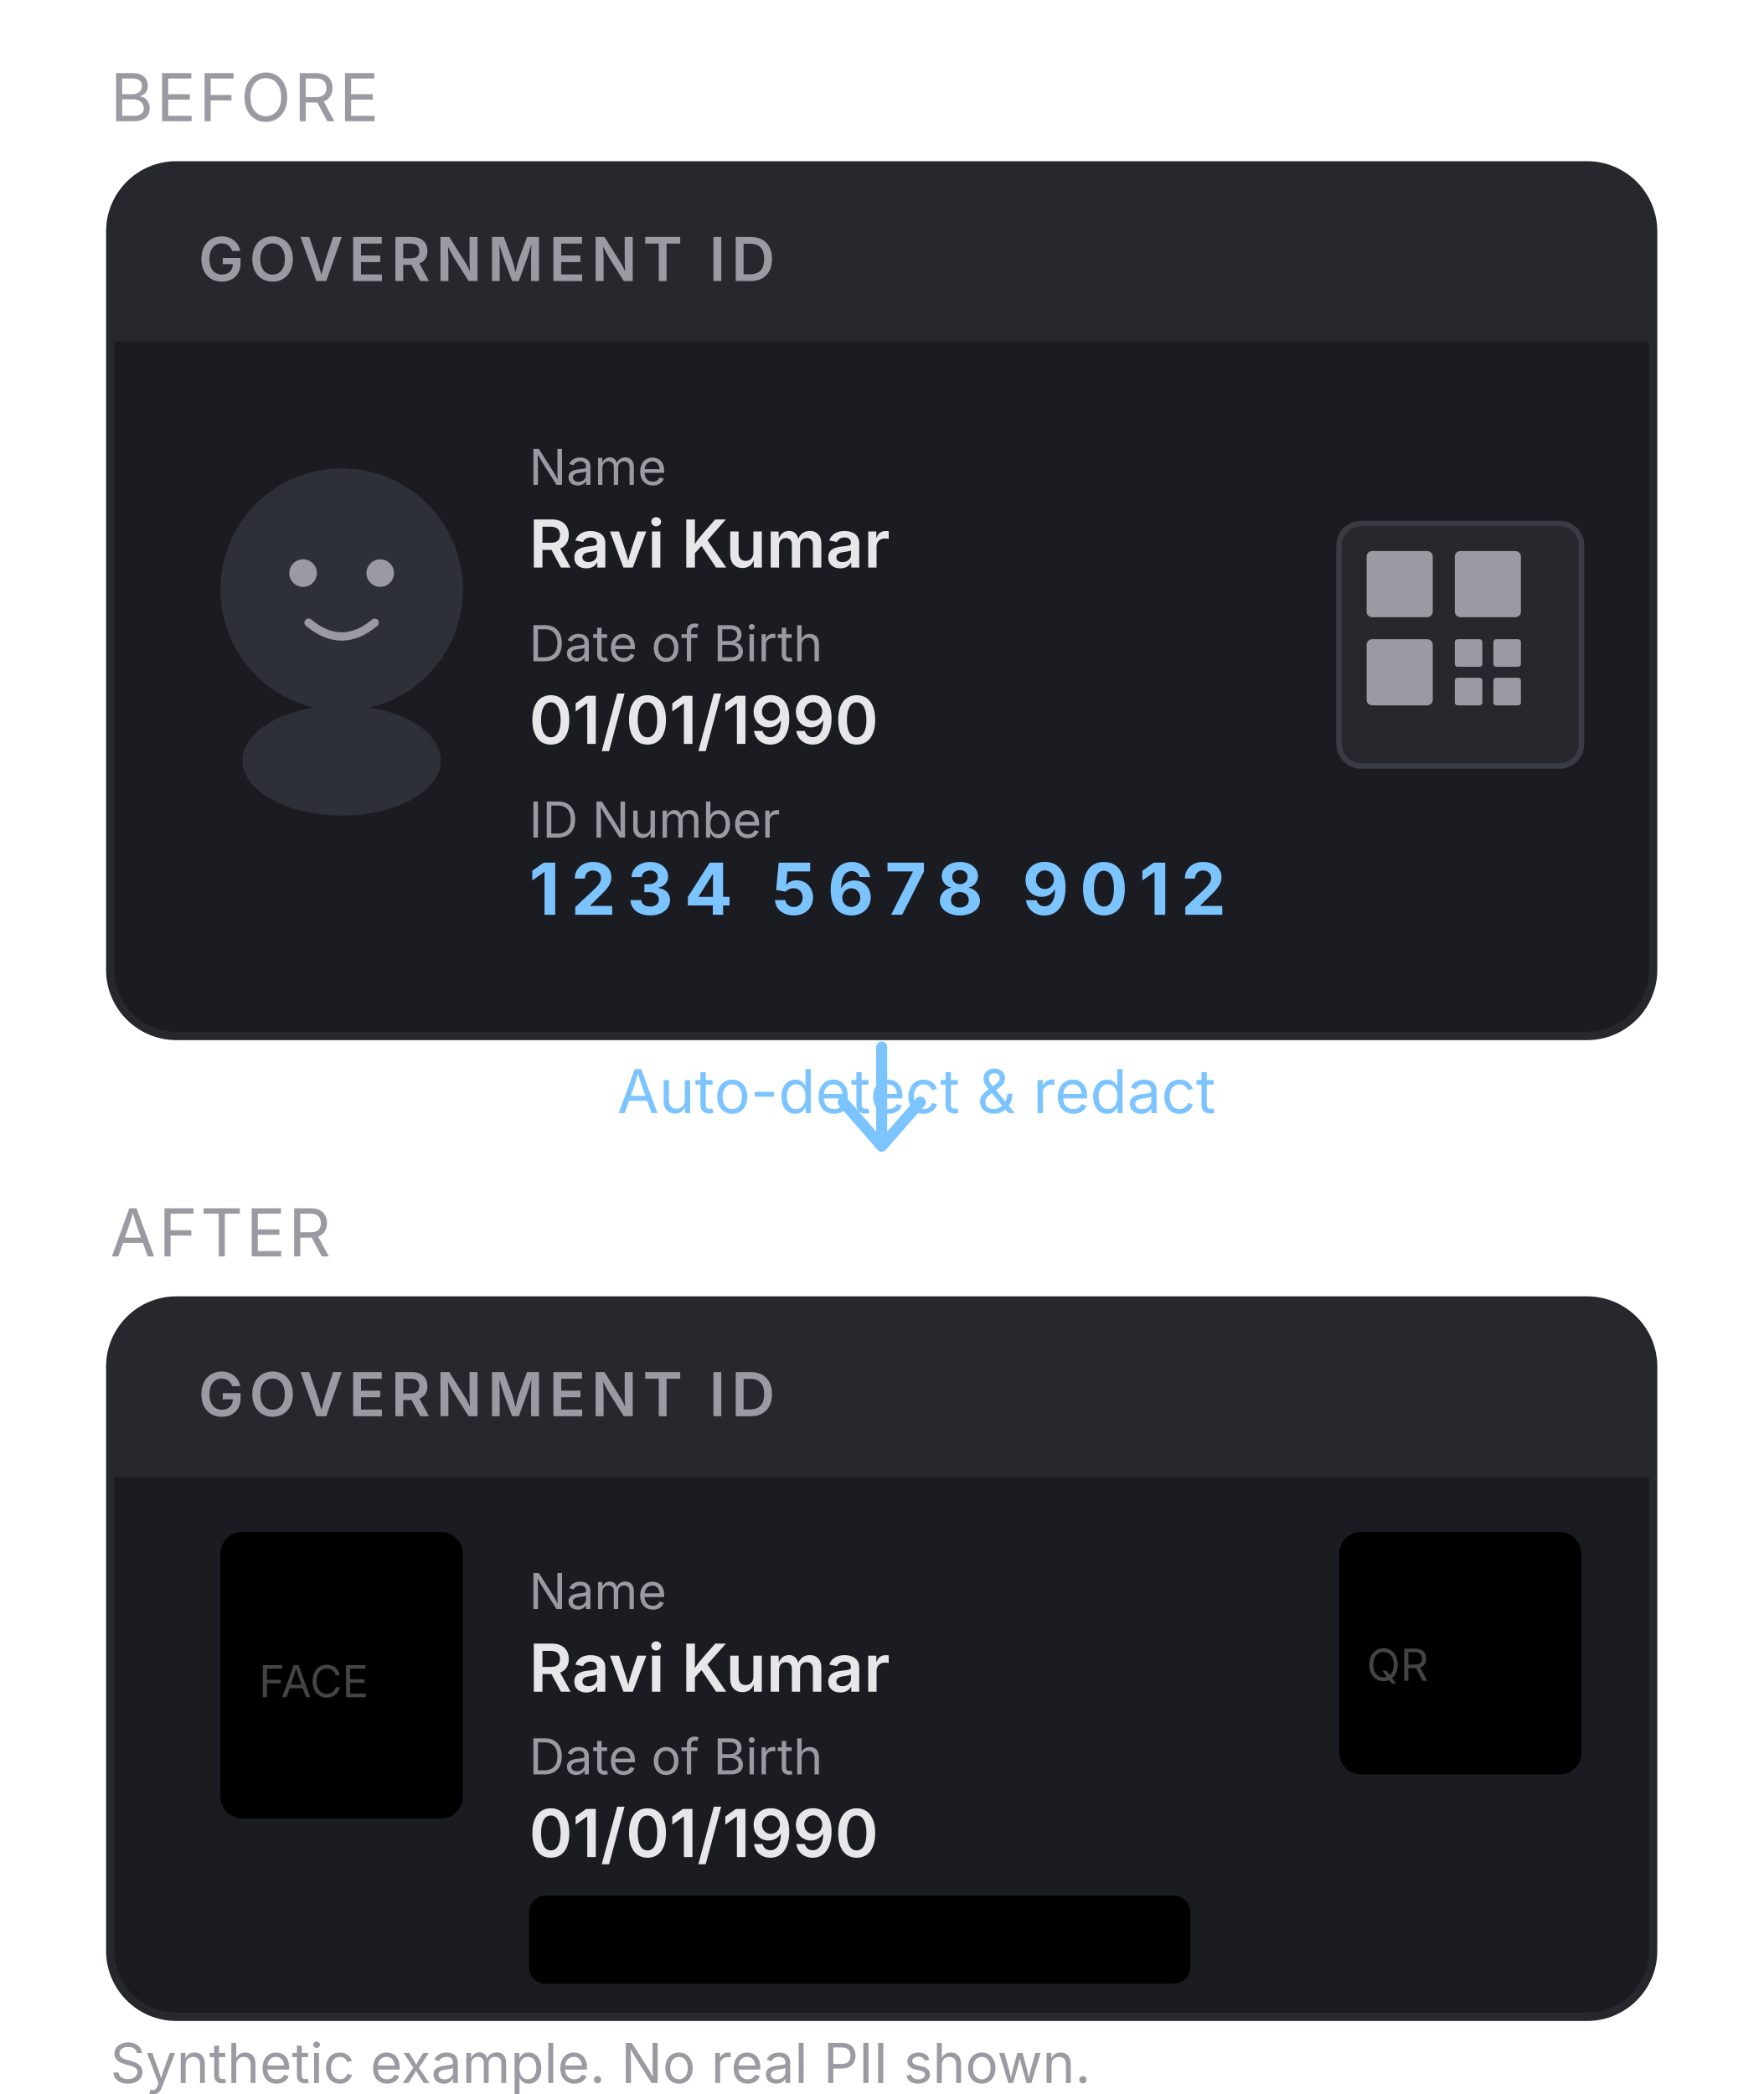
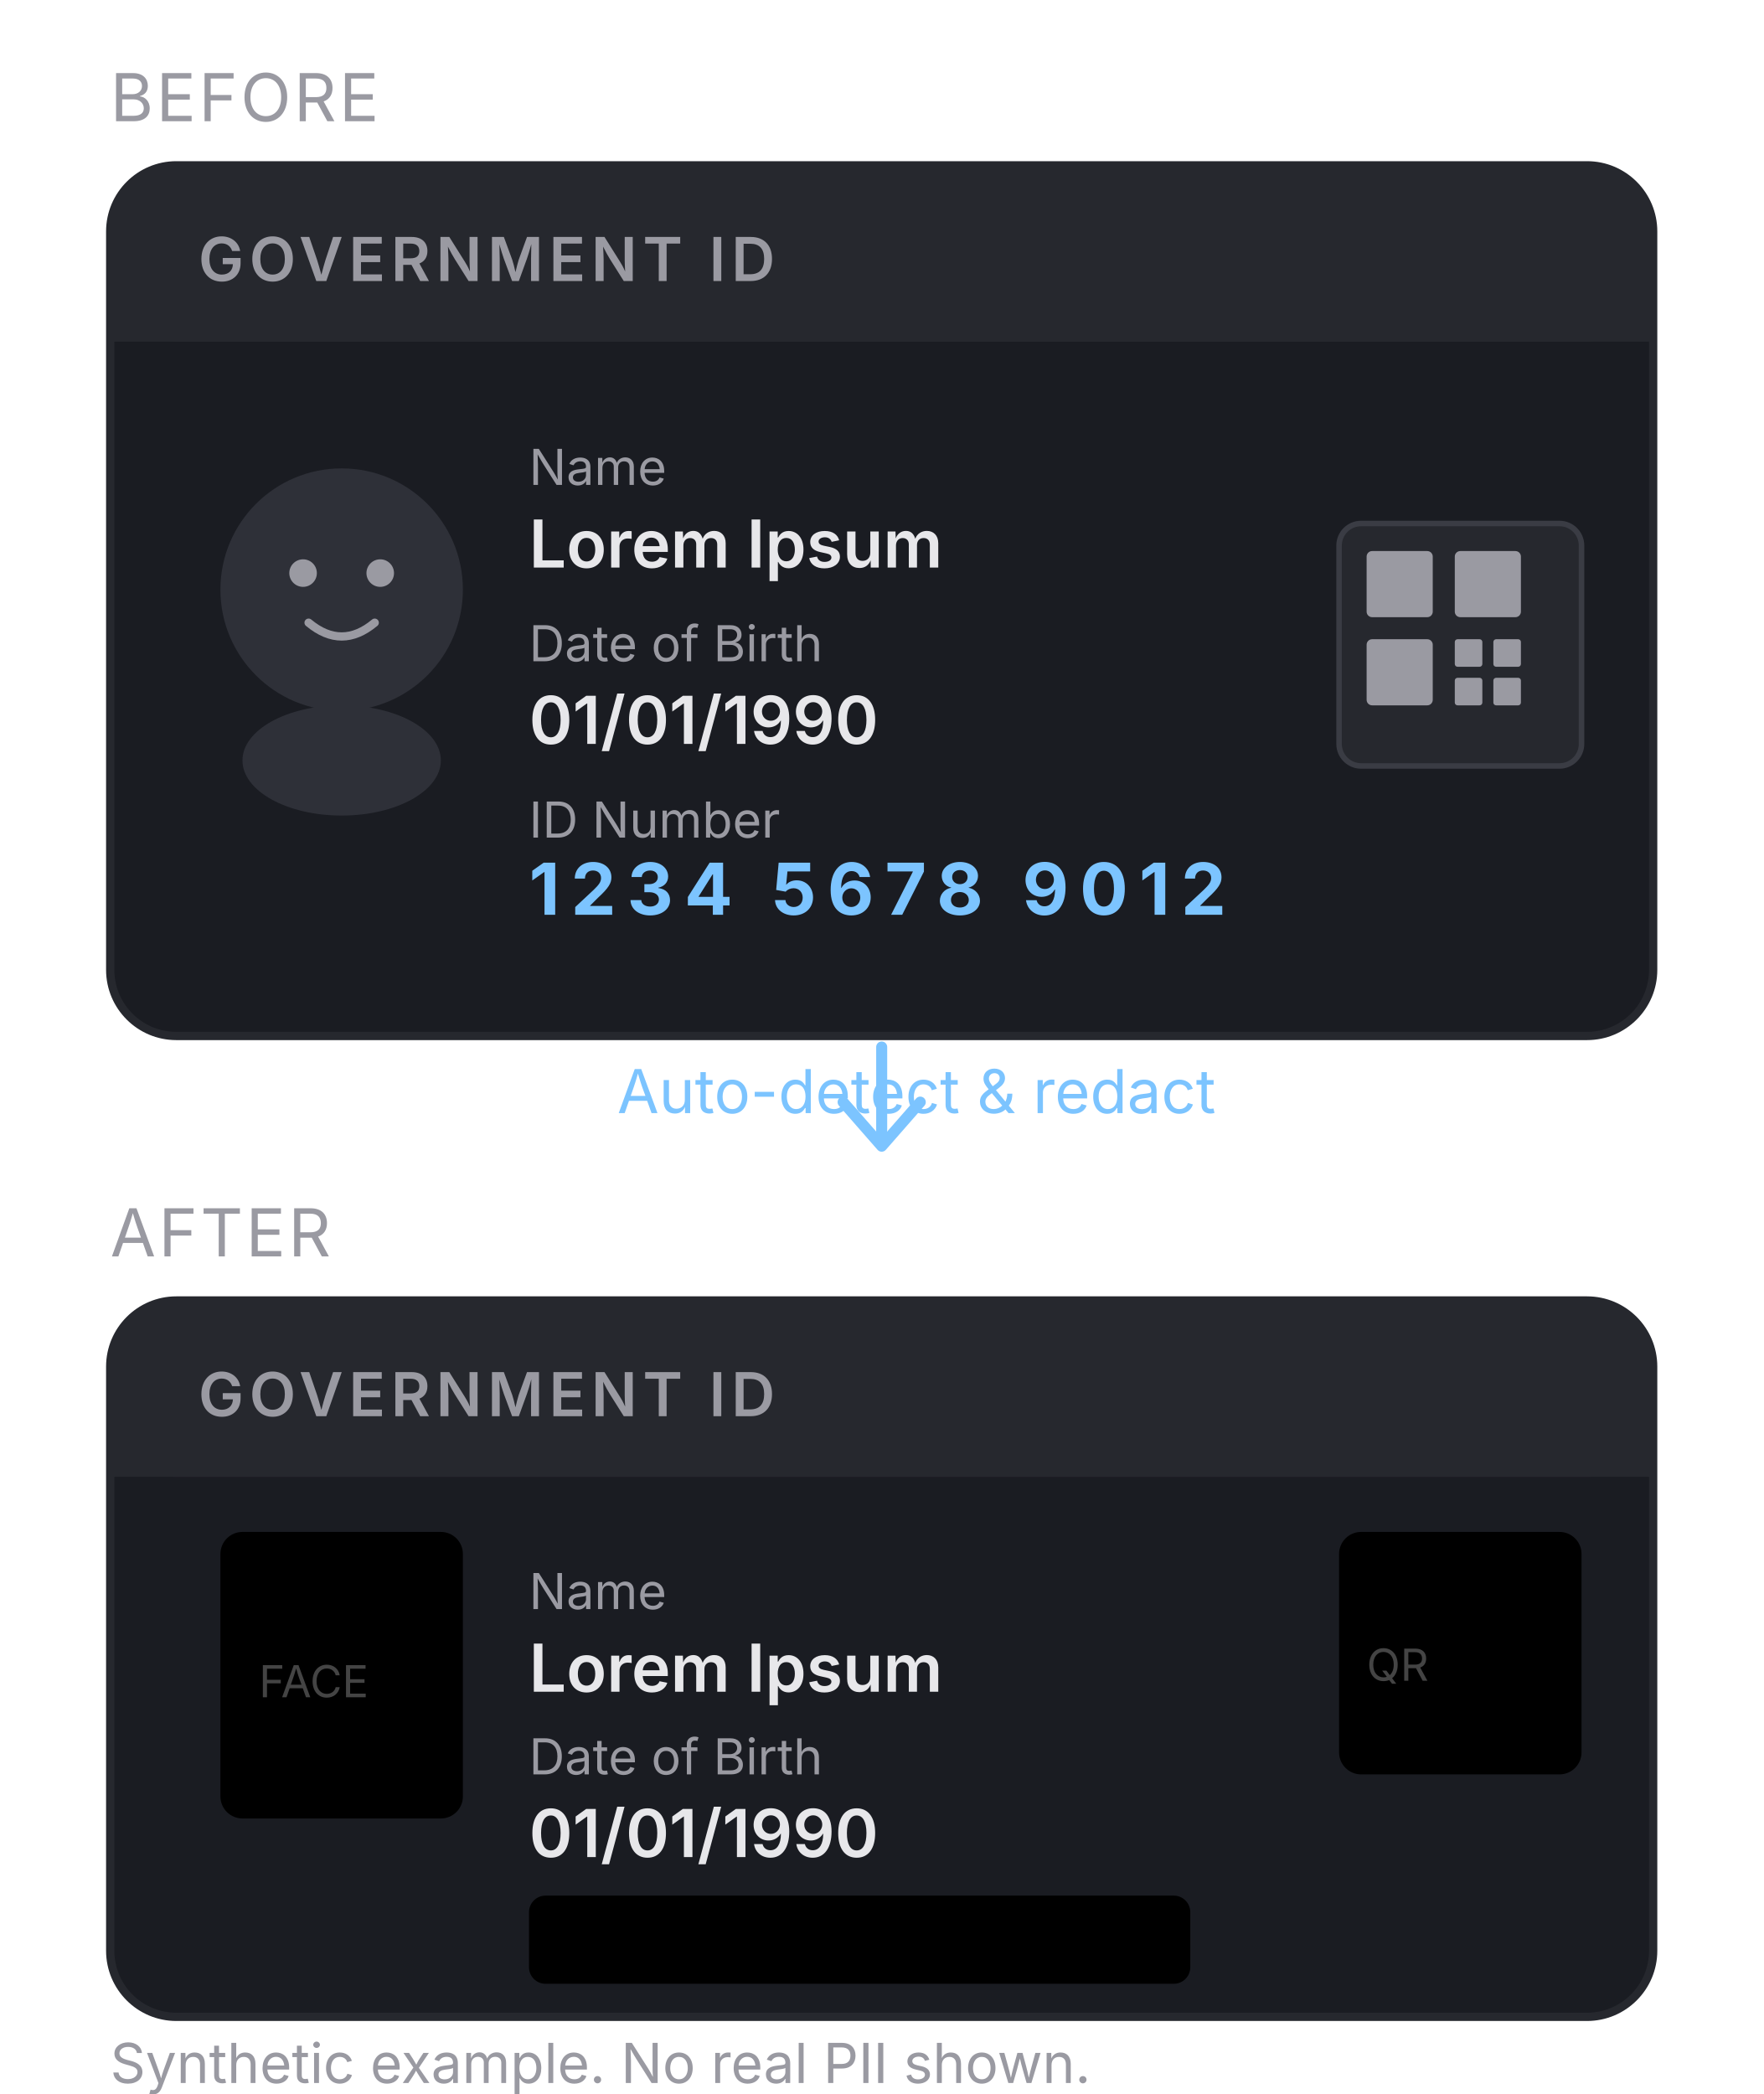
<svg xmlns="http://www.w3.org/2000/svg" viewBox="0 0 320 380" width="320" height="380" role="img" aria-label="Before and after: ID card with PII replaced by black redaction bars">
  <defs>
    <rect id="card-shadow" x="0" y="0" width="280" height="160" rx="12" ry="12" />
  </defs>
  <text x="20" y="22" font-family="-apple-system,BlinkMacSystemFont,'Segoe UI',sans-serif" font-size="12" fill="#9a9aa2" letter-spacing="0.5">BEFORE</text>
  <rect x="20" y="30" width="280" height="158" rx="12" ry="12" fill="#1a1c22" stroke="#26282e" stroke-width="1.5" />
  <rect x="20" y="30" width="280" height="32" rx="12" ry="12" fill="#26282e" />
  <rect x="20" y="50" width="280" height="12" fill="#26282e" />
  <text x="36" y="51" font-family="-apple-system,BlinkMacSystemFont,'Segoe UI',sans-serif" font-size="11" font-weight="600" fill="#9a9aa2" letter-spacing="1">GOVERNMENT ID</text>
  <circle cx="62" cy="107" r="22" fill="#2e3038" />
  <ellipse cx="62" cy="138" rx="18" ry="10" fill="#2e3038" />
  <circle cx="55" cy="104" r="2.5" fill="#9a9aa2" />
  <circle cx="69" cy="104" r="2.5" fill="#9a9aa2" />
  <path d="M56 113 Q62 118 68 113" stroke="#9a9aa2" stroke-width="1.5" fill="none" stroke-linecap="round" />
  <text x="96" y="88" font-family="-apple-system,BlinkMacSystemFont,'Segoe UI',sans-serif" font-size="9" fill="#9a9aa2">Name</text>
-   <text x="96" y="103" font-family="-apple-system,BlinkMacSystemFont,'Segoe UI',sans-serif" font-size="12" font-weight="600" fill="#e7e7ea">Ravi Kumar</text>
+   <text x="96" y="103" font-family="-apple-system,BlinkMacSystemFont,'Segoe UI',sans-serif" font-size="12" font-weight="600" fill="#e7e7ea">Lorem Ipsum</text>
  <text x="96" y="120" font-family="-apple-system,BlinkMacSystemFont,'Segoe UI',sans-serif" font-size="9" fill="#9a9aa2">Date of Birth</text>
  <text x="96" y="135" font-family="-apple-system,BlinkMacSystemFont,'Segoe UI',sans-serif" font-size="12" font-weight="600" fill="#e7e7ea">01/01/1990</text>
  <text x="96" y="152" font-family="-apple-system,BlinkMacSystemFont,'Segoe UI',sans-serif" font-size="9" fill="#9a9aa2">ID Number</text>
  <text x="96" y="166" font-family="-apple-system,BlinkMacSystemFont,'Segoe UI',sans-serif" font-size="13" font-weight="700" fill="#7cc4ff" letter-spacing="2">1234 5678 9012</text>
  <rect x="243" y="95" width="44" height="44" rx="4" fill="#26282e" stroke="#3a3c44" stroke-width="1" />
  <rect x="248" y="100" width="12" height="12" rx="1" fill="#9a9aa2" />
  <rect x="264" y="100" width="12" height="12" rx="1" fill="#9a9aa2" />
  <rect x="248" y="116" width="12" height="12" rx="1" fill="#9a9aa2" />
  <rect x="264" y="116" width="5" height="5" rx="0.5" fill="#9a9aa2" />
  <rect x="271" y="116" width="5" height="5" rx="0.5" fill="#9a9aa2" />
  <rect x="264" y="123" width="5" height="5" rx="0.5" fill="#9a9aa2" />
  <rect x="271" y="123" width="5" height="5" rx="0.5" fill="#9a9aa2" />
  <g transform="translate(160,198)">
    <line x1="0" y1="-8" x2="0" y2="8" stroke="#7cc4ff" stroke-width="2" stroke-linecap="round" />
    <polyline points="-7,2 0,10 7,2" stroke="#7cc4ff" stroke-width="2" fill="none" stroke-linejoin="round" stroke-linecap="round" />
  </g>
  <text x="112" y="202" font-family="-apple-system,BlinkMacSystemFont,'Segoe UI',sans-serif" font-size="11" fill="#7cc4ff">Auto-detect &amp; redact</text>
  <text x="20" y="228" font-family="-apple-system,BlinkMacSystemFont,'Segoe UI',sans-serif" font-size="12" fill="#9a9aa2" letter-spacing="0.5">AFTER</text>
  <rect x="20" y="236" width="280" height="130" rx="12" ry="12" fill="#1a1c22" stroke="#26282e" stroke-width="1.5" />
  <rect x="20" y="236" width="280" height="32" rx="12" ry="12" fill="#26282e" />
  <rect x="20" y="256" width="280" height="12" fill="#26282e" />
  <text x="36" y="257" font-family="-apple-system,BlinkMacSystemFont,'Segoe UI',sans-serif" font-size="11" font-weight="600" fill="#9a9aa2" letter-spacing="1">GOVERNMENT ID</text>
  <rect x="40" y="278" width="44" height="52" rx="4" fill="#000000" />
  <text x="47" y="308" font-family="-apple-system,BlinkMacSystemFont,'Segoe UI',sans-serif" font-size="8" fill="#444">FACE</text>
  <text x="96" y="292" font-family="-apple-system,BlinkMacSystemFont,'Segoe UI',sans-serif" font-size="9" fill="#9a9aa2">Name</text>
-   <text x="96" y="307" font-family="-apple-system,BlinkMacSystemFont,'Segoe UI',sans-serif" font-size="12" font-weight="600" fill="#e7e7ea">Ravi Kumar</text>
+   <text x="96" y="307" font-family="-apple-system,BlinkMacSystemFont,'Segoe UI',sans-serif" font-size="12" font-weight="600" fill="#e7e7ea">Lorem Ipsum</text>
  <text x="96" y="322" font-family="-apple-system,BlinkMacSystemFont,'Segoe UI',sans-serif" font-size="9" fill="#9a9aa2">Date of Birth</text>
  <text x="96" y="337" font-family="-apple-system,BlinkMacSystemFont,'Segoe UI',sans-serif" font-size="12" font-weight="600" fill="#e7e7ea">01/01/1990</text>
  <rect x="96" y="344" width="120" height="16" rx="3" fill="#000000" />
  <rect x="243" y="278" width="44" height="44" rx="4" fill="#000000" />
  <text x="248" y="305" font-family="-apple-system,BlinkMacSystemFont,'Segoe UI',sans-serif" font-size="8" fill="#444">QR</text>
  <text x="20" y="378" font-family="-apple-system,BlinkMacSystemFont,'Segoe UI',sans-serif" font-size="10" fill="#9a9aa2">Synthetic example. No real PII shown.</text>
</svg>
